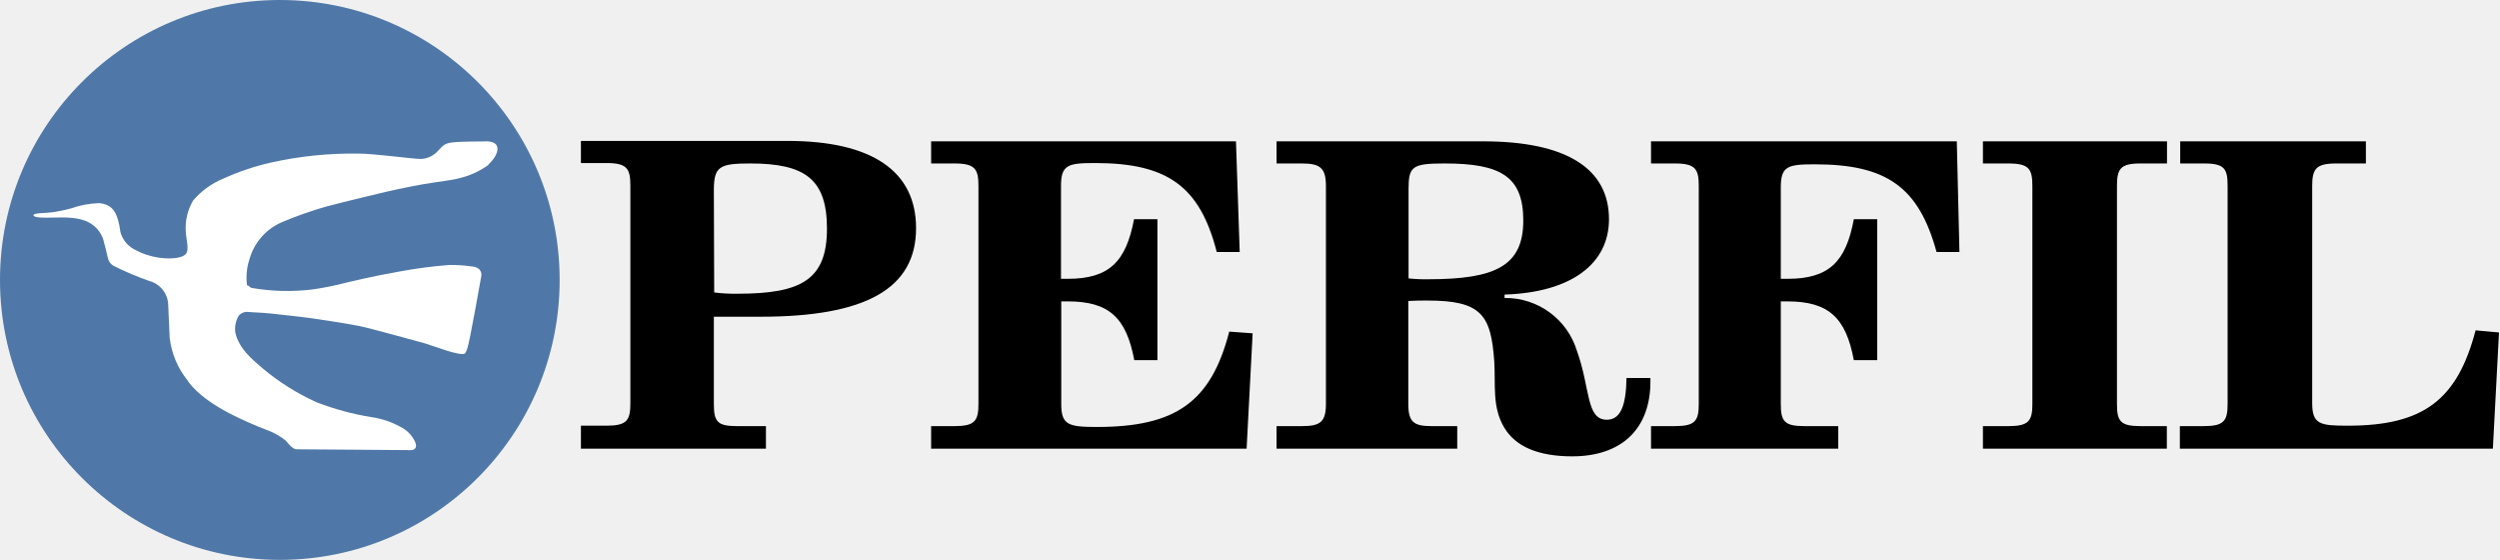
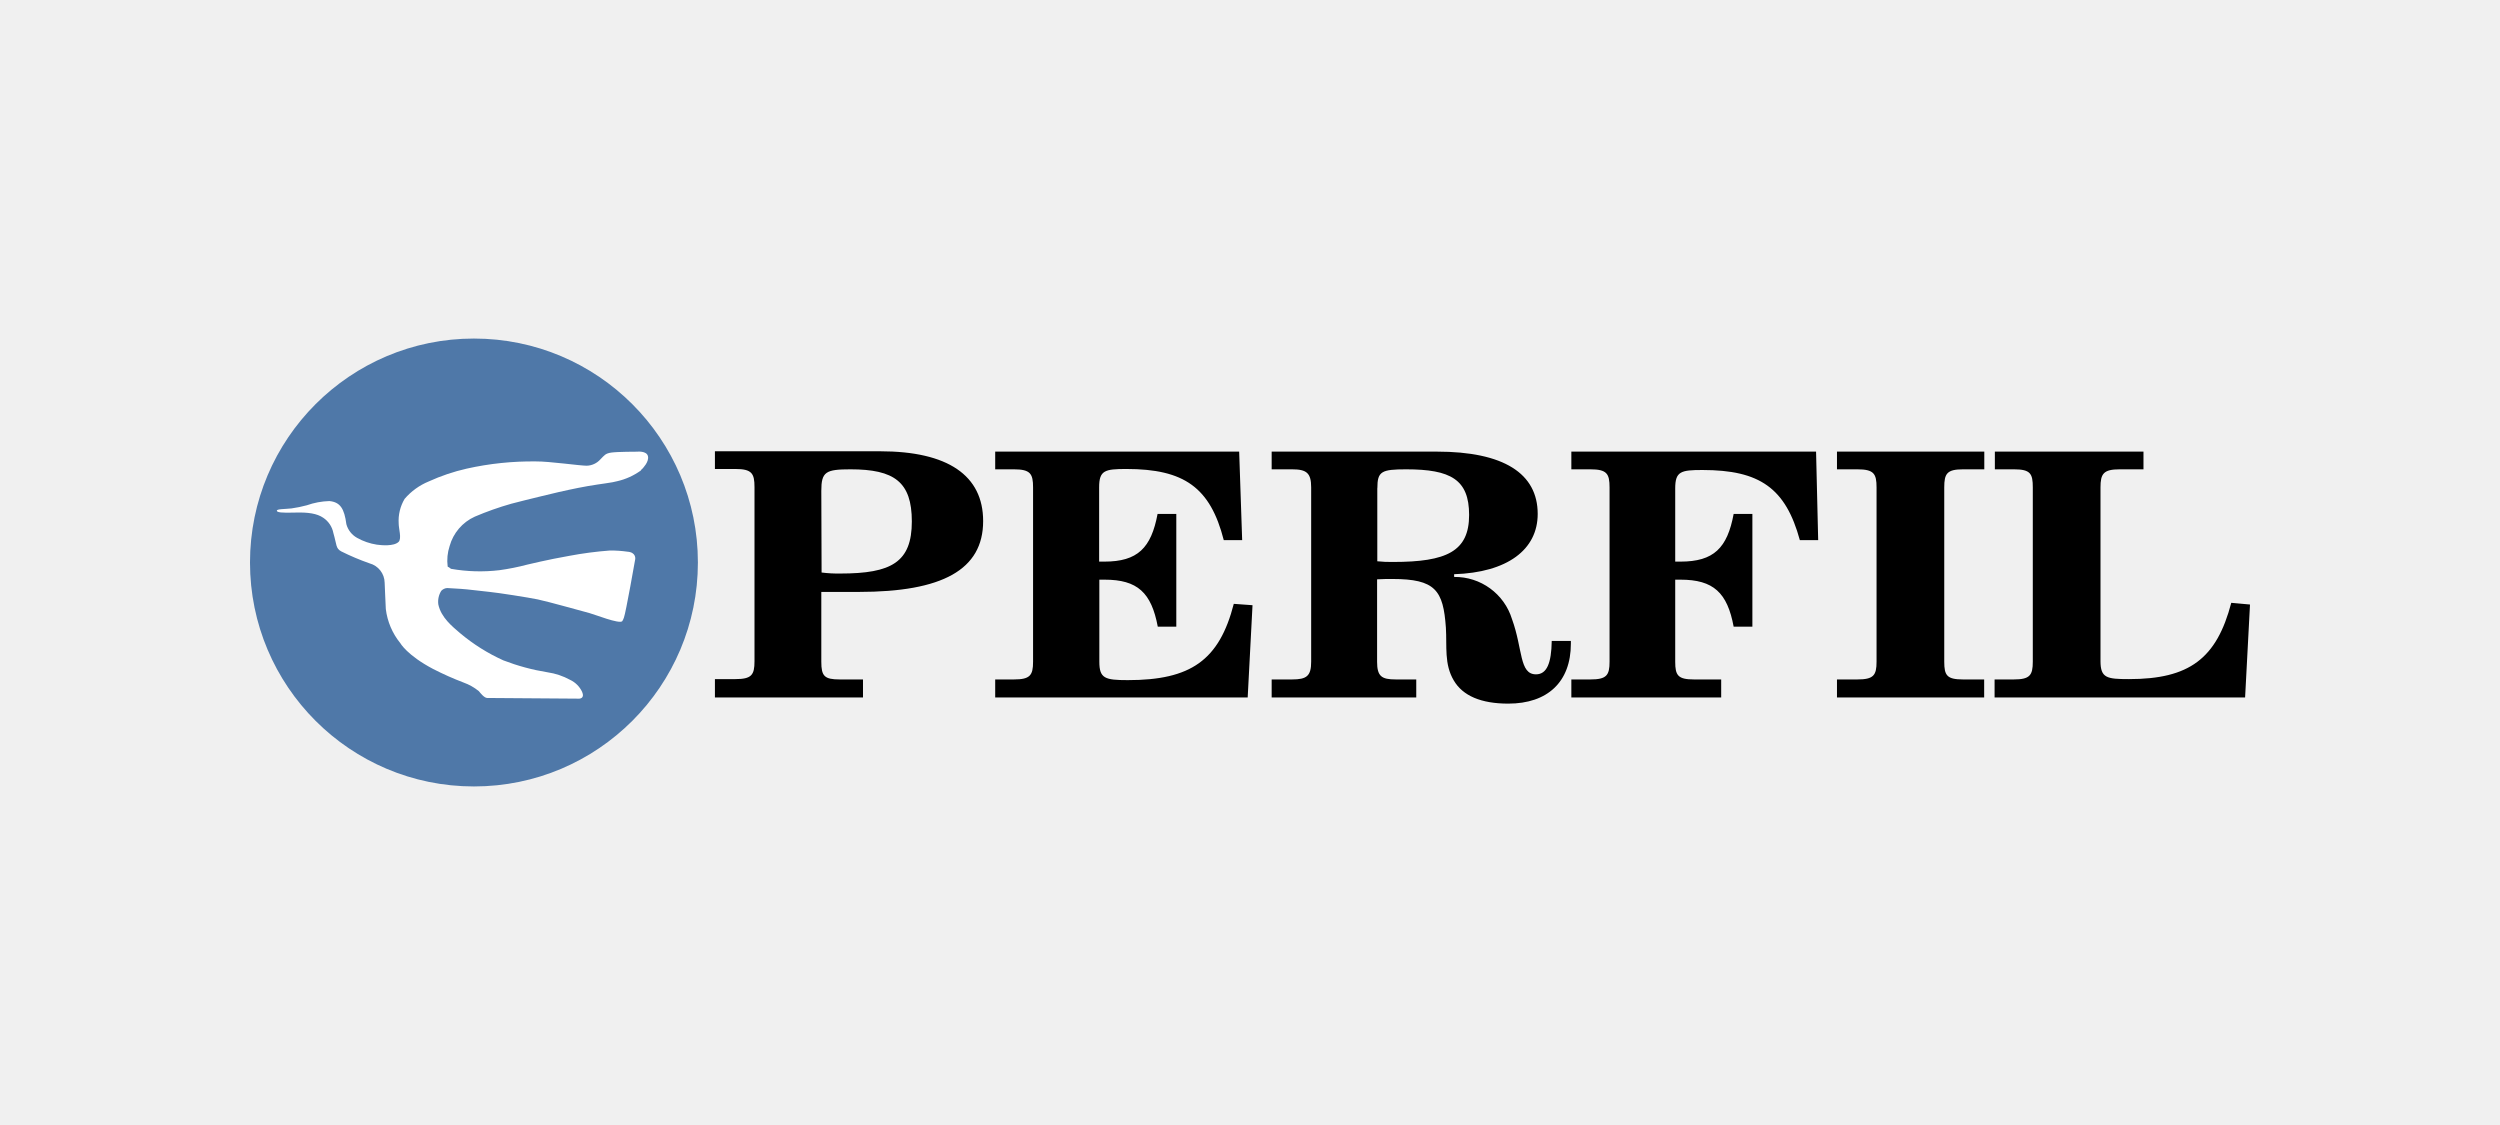
- <svg xmlns="http://www.w3.org/2000/svg" viewBox="0 0 293.64 65.76">
-   <circle cx="32.88" cy="32.88" r="32.88" style="fill:#4f78a8">
+ <svg xmlns="http://www.w3.org/2000/svg" viewBox="0 0 160 72">
+   <rect width="160" height="72" rx="6" fill="#f0f0f0" />
+   <svg x="16" y="12" width="128" height="48" viewBox="0 0 293.64 65.76">
+     <circle cx="32.88" cy="32.88" r="32.88" style="fill:#4f78a8">
    </circle>
-   <path d="M292.92,52.7l.72-13.65-2.75-.25C288.74,47,284.73,50,275.87,50c-3.24,0-4.18-.15-4.18-2.65V21.85c0-2,.44-2.65,2.81-2.65H278V16.6H256.18v2.6H259c2.42,0,2.75.65,2.75,2.65v25.6c0,2-.44,2.6-2.8,2.6h-2.81V52.7ZM254.63,16.6H233v2.6h3c2.42,0,2.81.65,2.81,2.65v25.6c0,2-.44,2.6-2.81,2.6h-3V52.7h21.61V50.05H251.5c-2.37,0-2.75-.6-2.75-2.6V21.85c0-2,.38-2.65,2.75-2.65h3.13Zm-24.7,0H194v2.6h2.8c2.42,0,2.81.65,2.81,2.65v25.6c0,2-.44,2.6-2.81,2.6H194V52.7h22V50.05h-4c-2.36,0-2.75-.6-2.75-2.6V35.4h.77c4.84,0,6.88,1.9,7.81,6.9h2.75V25.75h-2.75c-.93,5-2.91,7-7.81,7h-.77V22c0-2.5.83-2.7,4-2.7,8.41,0,12.21,2.65,14.3,10.3h2.69ZM165.52,35.35c.77-.05,1.54-.05,2.2-.05,6.32,0,7.48,1.65,7.86,7.15.17,2.75-.27,5.35,1.16,7.75,1.32,2.25,4,3.4,8,3.4,5.78,0,9.19-3.2,9.19-8.8v-.4h-2.81c-.05,3.25-.71,4.9-2.31,4.9-2.47,0-1.92-3.7-3.52-8.1A8.77,8.77,0,0,0,176.79,35V34.6c7.81-.25,12.27-3.6,12.27-8.85,0-5.95-5-9.15-14.8-9.15H150v2.6h3c2.14,0,2.8.55,2.8,2.65v25.6c0,2.1-.66,2.6-2.8,2.6h-3V52.7h21.23V50.05h-3c-2.09,0-2.75-.45-2.75-2.6V35.35Zm0-13.4c0-2.45.6-2.75,4.23-2.75,6.55,0,9.24,1.5,9.24,6.7,0,5.35-3.3,6.9-11.16,6.9a18.48,18.48,0,0,1-2.32-.1V22ZM109.41,52.7h37.07l.71-13.55-2.75-.2c-2.14,8.3-6.32,11.2-15.56,11.2-3.36,0-4.18-.25-4.18-2.7V35.4h.77c4.84,0,6.87,1.9,7.81,6.9H136V25.75h-2.75c-.94,5-2.92,7-7.81,7h-.77V21.85c0-2.5.82-2.7,4-2.7,8.47,0,12.32,2.7,14.3,10.45h2.7l-.44-13H109.41v2.6h2.75c2.42,0,2.81.65,2.81,2.65v25.6c0,2-.44,2.6-2.81,2.6h-2.75V52.7ZM83.88,47.45V37.2c2,0,3.79,0,5.5,0,12.26,0,18.26-3.25,18.26-10.4,0-6.7-5.17-10.25-15.13-10.25H68.26v2.6h3c2.42,0,2.81.65,2.81,2.65v25.6c0,2-.44,2.6-2.81,2.6h-3V52.7H90V50.05H86.58C84.32,50.05,83.88,49.55,83.88,47.45Zm0-25.1c0-2.8.66-3.15,4.29-3.15,6.43,0,9,1.85,9,7.65,0,6-3,7.65-10.5,7.65a19.08,19.08,0,0,1-2.75-.15Z" class="main-header--contrast" />
-   <path d="M29.15,33.58c-.06,0-.13-.12-.13-.12a6.83,6.83,0,0,1,.29-3A6.71,6.71,0,0,1,33,26.15a44.86,44.86,0,0,1,5.37-1.9c2.21-.59,6.95-1.71,6.95-1.71s2.43-.56,4.34-.89,3.55-.49,4.27-.71a9.51,9.51,0,0,0,3.47-1.58c-.79.64.21-.14,0-.06.11-.11.15-.11.21-.19s1-1,.82-1.83-1.59-.67-1.59-.67-2.9,0-3.79.13-1,.39-1.61,1a2.78,2.78,0,0,1-2,.93c-1,0-5.54-.65-7.44-.63a44.18,44.18,0,0,0-10.19,1.06,28.85,28.85,0,0,0-5.57,1.88,9.32,9.32,0,0,0-3.54,2.56,6.28,6.28,0,0,0-.87,3.61c0,.78.46,2.19,0,2.69-.69.7-2.58.51-3.21.42a8.57,8.57,0,0,1-2.9-1,3.28,3.28,0,0,1-1.57-2c-.3-2.29-.9-3.25-2.5-3.4a10.86,10.86,0,0,0-3.31.62,18.29,18.29,0,0,1-2.25.46c-1,.11-2.15.07-2.15.33s.7.34,2.66.28,3.24.14,4.15.76a3.47,3.47,0,0,1,1.49,2.24c.52,1.78.33,2.25,1.16,2.7A35.57,35.57,0,0,0,17.54,33a3,3,0,0,1,2.23,2.86c0,.39.14,3,.17,3.85a9.8,9.8,0,0,0,2.12,5s1,1.79,4.82,3.8a44.34,44.34,0,0,0,4.49,2,7.63,7.63,0,0,1,2.23,1.26c.23.28.79,1,1.23,1s13.5.1,13.5.1.87,0,.43-1A3.68,3.68,0,0,0,47,50.11,9.85,9.85,0,0,0,43.68,49a32.28,32.28,0,0,1-6.48-1.75,27.42,27.42,0,0,1-6.36-4c-1.09-.94-2.78-2.27-3.19-4.21a3,3,0,0,1,.43-2,1.3,1.3,0,0,1,.87-.41l2,.12c.93.05,3,.33,4.24.45s5.59.8,7.06,1.1,6.85,1.82,7.57,2,4.44,1.67,4.84,1.19a2.61,2.61,0,0,0,.24-.52c.27-.67,1.66-8.59,1.66-8.59s.17-1-1.16-1.09a17.37,17.37,0,0,0-2.56-.17,53.73,53.73,0,0,0-6,.79c-3,.52-6.13,1.28-6.13,1.28a34.19,34.19,0,0,1-4.09.82,24.47,24.47,0,0,1-7.1-.2,1.77,1.77,0,0,1-.37-.29" style="fill:#fff" />
+     <path d="M292.92,52.7l.72-13.65-2.75-.25C288.74,47,284.73,50,275.87,50c-3.24,0-4.18-.15-4.18-2.65V21.85c0-2,.44-2.65,2.81-2.65H278V16.6H256.18v2.6H259c2.42,0,2.75.65,2.75,2.65v25.6c0,2-.44,2.6-2.8,2.6h-2.81V52.7ZM254.63,16.6H233v2.6h3c2.42,0,2.81.65,2.81,2.65v25.6c0,2-.44,2.6-2.81,2.6h-3V52.7h21.61V50.05H251.5c-2.37,0-2.75-.6-2.75-2.6V21.85c0-2,.38-2.65,2.75-2.65h3.13Zm-24.7,0H194v2.6h2.8c2.42,0,2.81.65,2.81,2.65v25.6c0,2-.44,2.6-2.81,2.6H194V52.7h22V50.05h-4c-2.36,0-2.75-.6-2.75-2.6V35.4h.77c4.84,0,6.88,1.9,7.81,6.9h2.75V25.75h-2.75c-.93,5-2.91,7-7.81,7h-.77V22c0-2.5.83-2.7,4-2.7,8.41,0,12.21,2.65,14.3,10.3h2.69ZM165.52,35.35c.77-.05,1.54-.05,2.2-.05,6.32,0,7.48,1.65,7.86,7.15.17,2.75-.27,5.35,1.16,7.75,1.32,2.25,4,3.4,8,3.4,5.78,0,9.19-3.2,9.19-8.8v-.4h-2.81c-.05,3.25-.71,4.9-2.31,4.9-2.47,0-1.92-3.7-3.52-8.1A8.77,8.77,0,0,0,176.79,35V34.6c7.81-.25,12.27-3.6,12.27-8.85,0-5.95-5-9.15-14.8-9.15H150v2.6h3c2.14,0,2.8.55,2.8,2.65v25.6c0,2.1-.66,2.6-2.8,2.6h-3V52.7h21.23V50.05h-3c-2.09,0-2.75-.45-2.75-2.6V35.35Zm0-13.4c0-2.45.6-2.75,4.23-2.75,6.55,0,9.24,1.5,9.24,6.7,0,5.35-3.3,6.9-11.16,6.9a18.48,18.48,0,0,1-2.32-.1V22ZM109.41,52.7h37.07l.71-13.55-2.75-.2c-2.14,8.3-6.32,11.2-15.56,11.2-3.36,0-4.18-.25-4.18-2.7V35.4h.77c4.84,0,6.87,1.9,7.81,6.9H136V25.75h-2.75c-.94,5-2.92,7-7.81,7h-.77V21.85c0-2.5.82-2.7,4-2.7,8.47,0,12.32,2.7,14.3,10.45h2.7l-.44-13H109.41v2.6h2.75c2.42,0,2.81.65,2.81,2.65v25.6c0,2-.44,2.6-2.81,2.6h-2.75V52.7ZM83.88,47.45V37.2c2,0,3.79,0,5.5,0,12.26,0,18.26-3.25,18.26-10.4,0-6.7-5.17-10.25-15.13-10.25H68.26v2.6h3c2.42,0,2.81.65,2.81,2.65v25.6c0,2-.44,2.6-2.81,2.6h-3V52.7H90V50.05H86.58C84.32,50.05,83.88,49.55,83.88,47.45Zm0-25.1c0-2.8.66-3.15,4.29-3.15,6.43,0,9,1.85,9,7.65,0,6-3,7.65-10.5,7.65a19.08,19.08,0,0,1-2.75-.15Z" class="main-header--contrast" />
+     <path d="M29.15,33.58c-.06,0-.13-.12-.13-.12a6.83,6.83,0,0,1,.29-3A6.71,6.71,0,0,1,33,26.15a44.86,44.86,0,0,1,5.37-1.9c2.21-.59,6.95-1.71,6.95-1.71s2.43-.56,4.34-.89,3.55-.49,4.27-.71a9.51,9.51,0,0,0,3.47-1.58c-.79.64.21-.14,0-.06.11-.11.15-.11.21-.19s1-1,.82-1.83-1.59-.67-1.59-.67-2.9,0-3.79.13-1,.39-1.61,1a2.78,2.78,0,0,1-2,.93c-1,0-5.54-.65-7.44-.63a44.18,44.18,0,0,0-10.19,1.06,28.85,28.85,0,0,0-5.57,1.88,9.32,9.32,0,0,0-3.54,2.56,6.28,6.28,0,0,0-.87,3.61c0,.78.46,2.19,0,2.69-.69.7-2.58.51-3.21.42a8.57,8.57,0,0,1-2.9-1,3.28,3.28,0,0,1-1.57-2c-.3-2.29-.9-3.25-2.5-3.4a10.86,10.86,0,0,0-3.31.62,18.29,18.29,0,0,1-2.25.46c-1,.11-2.15.07-2.15.33s.7.34,2.66.28,3.24.14,4.15.76a3.47,3.47,0,0,1,1.49,2.24c.52,1.78.33,2.25,1.16,2.7A35.57,35.57,0,0,0,17.54,33a3,3,0,0,1,2.23,2.86c0,.39.14,3,.17,3.85a9.8,9.8,0,0,0,2.12,5s1,1.79,4.82,3.8a44.34,44.34,0,0,0,4.49,2,7.63,7.63,0,0,1,2.23,1.26c.23.28.79,1,1.23,1s13.5.1,13.5.1.87,0,.43-1A3.68,3.68,0,0,0,47,50.11,9.85,9.85,0,0,0,43.68,49a32.28,32.28,0,0,1-6.48-1.75,27.42,27.42,0,0,1-6.36-4c-1.09-.94-2.78-2.27-3.19-4.21a3,3,0,0,1,.43-2,1.3,1.3,0,0,1,.87-.41l2,.12c.93.05,3,.33,4.24.45s5.59.8,7.06,1.1,6.85,1.82,7.57,2,4.44,1.67,4.84,1.19a2.61,2.61,0,0,0,.24-.52c.27-.67,1.66-8.59,1.66-8.59s.17-1-1.16-1.09a17.37,17.37,0,0,0-2.56-.17,53.73,53.73,0,0,0-6,.79c-3,.52-6.13,1.28-6.13,1.28a34.19,34.19,0,0,1-4.09.82,24.47,24.47,0,0,1-7.1-.2,1.77,1.77,0,0,1-.37-.29" style="fill:#fff" />
+   </svg>
</svg>
